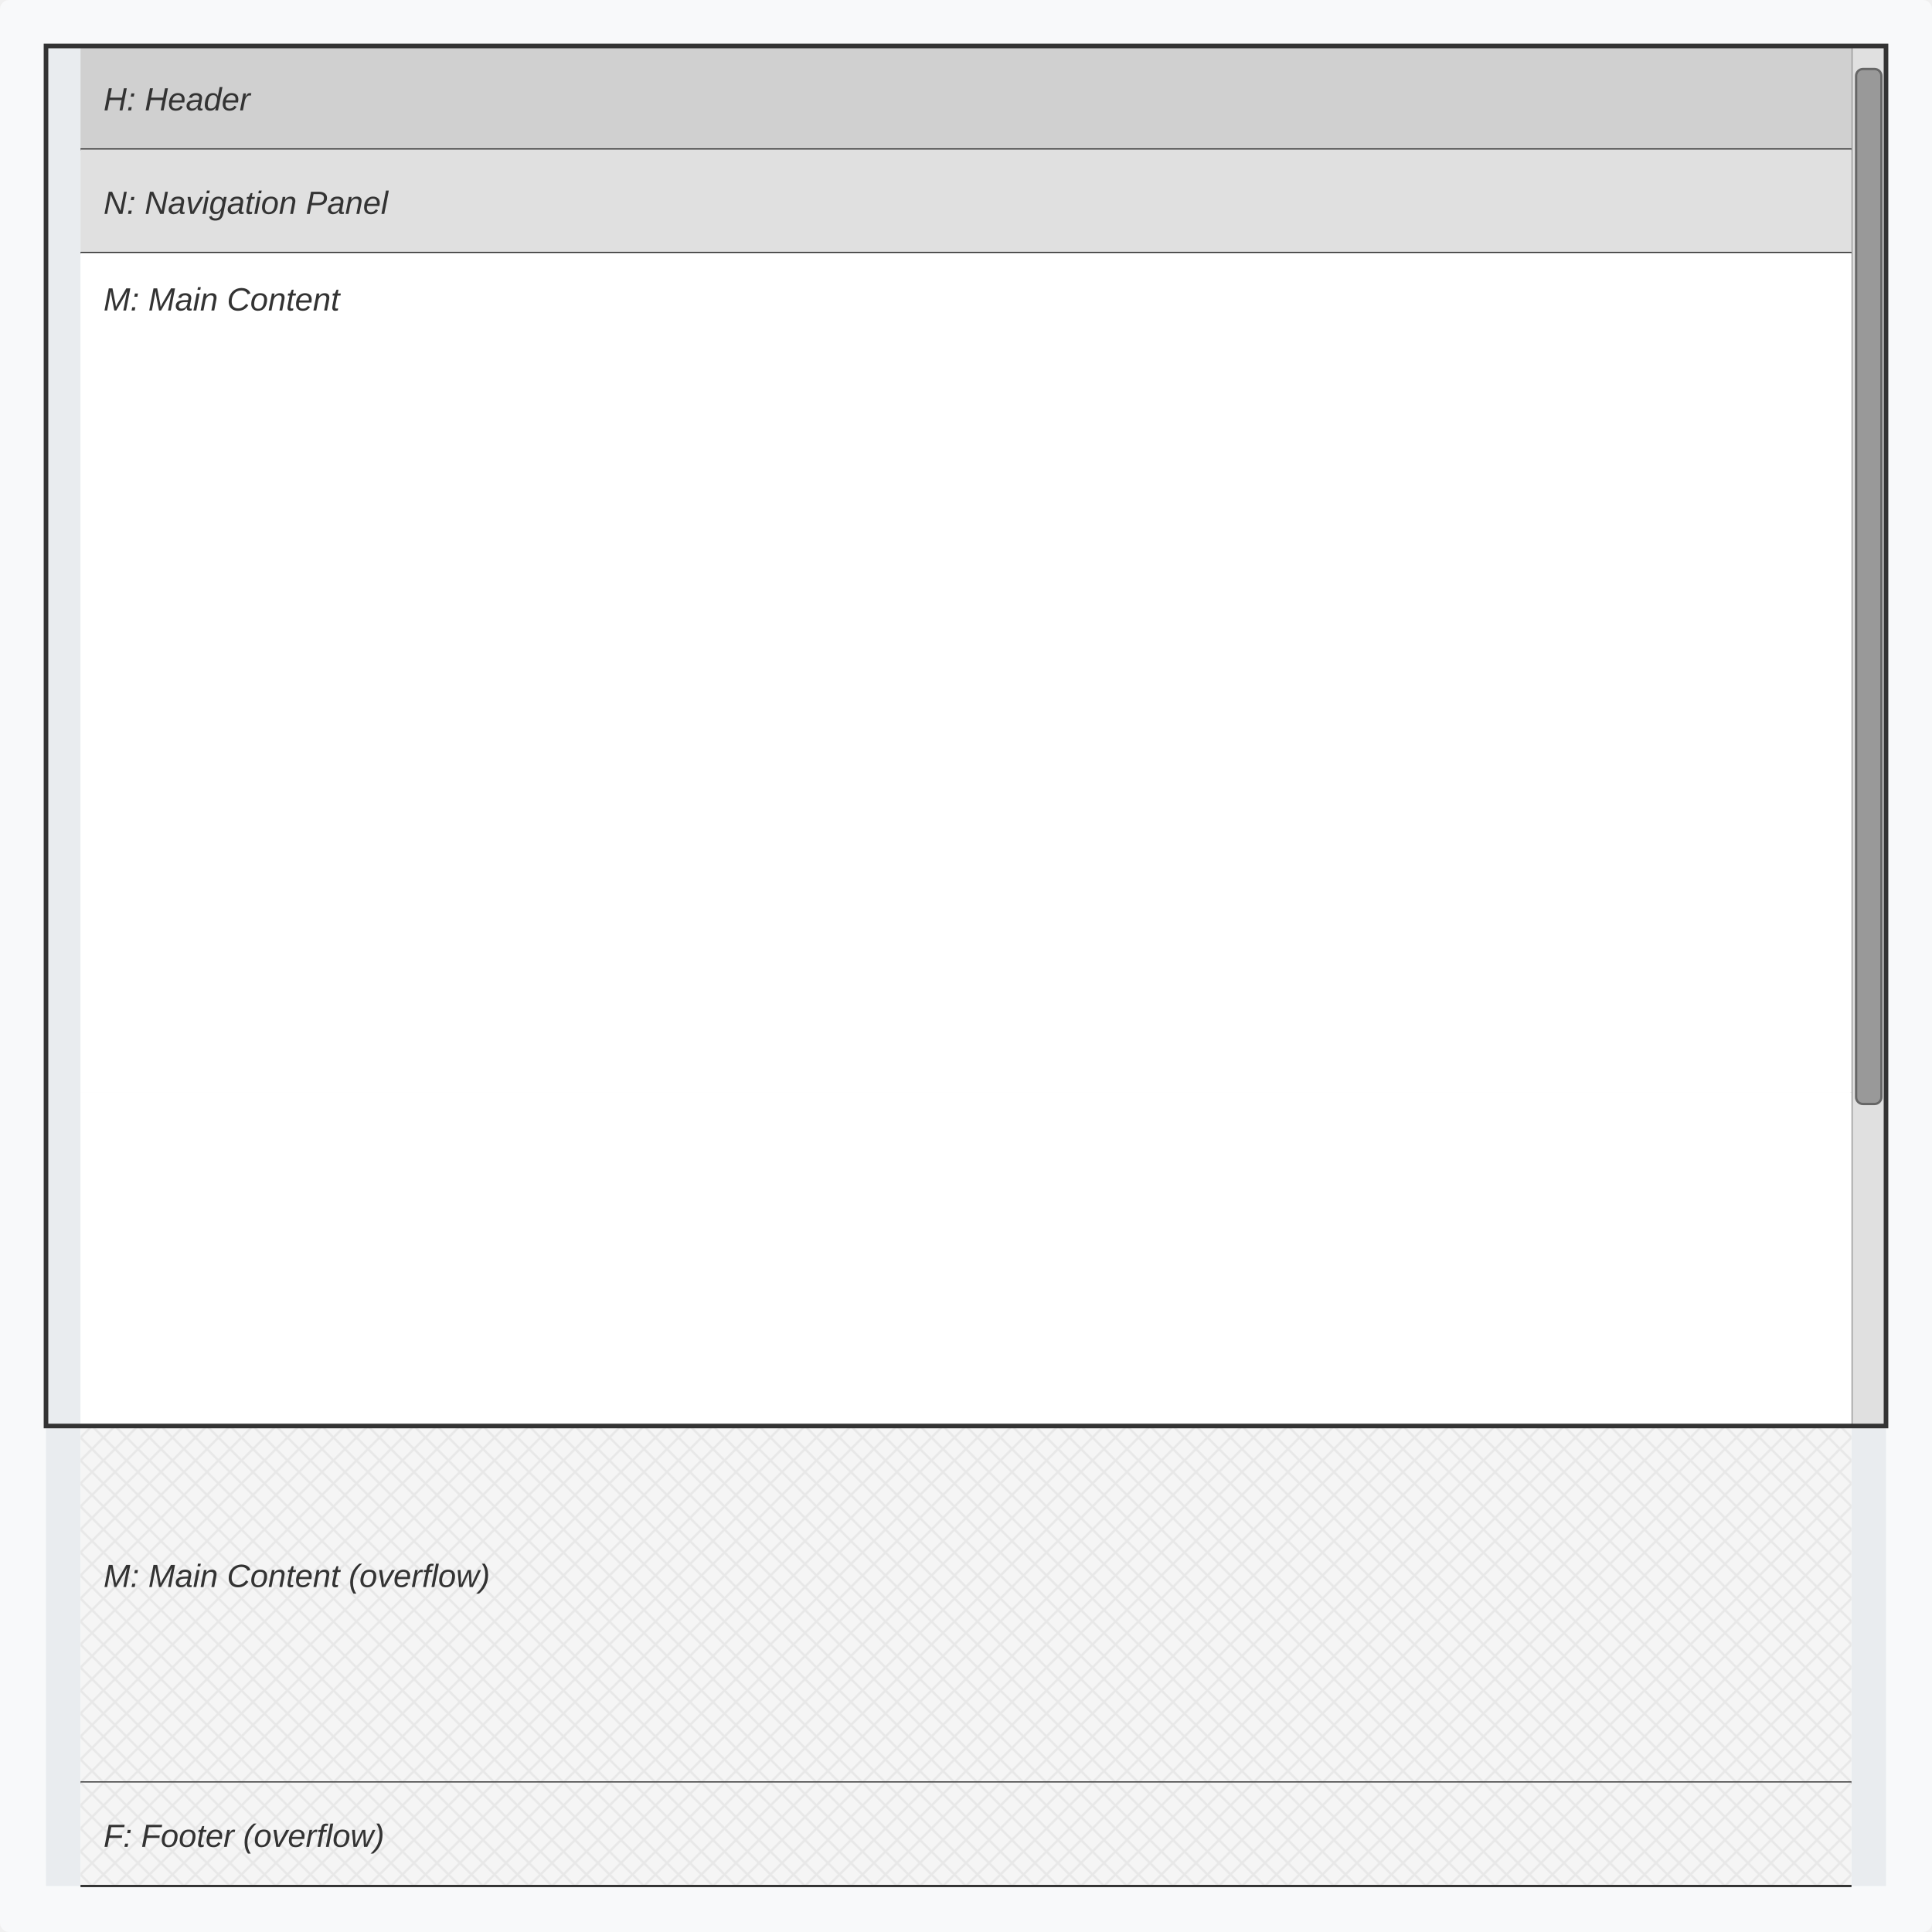
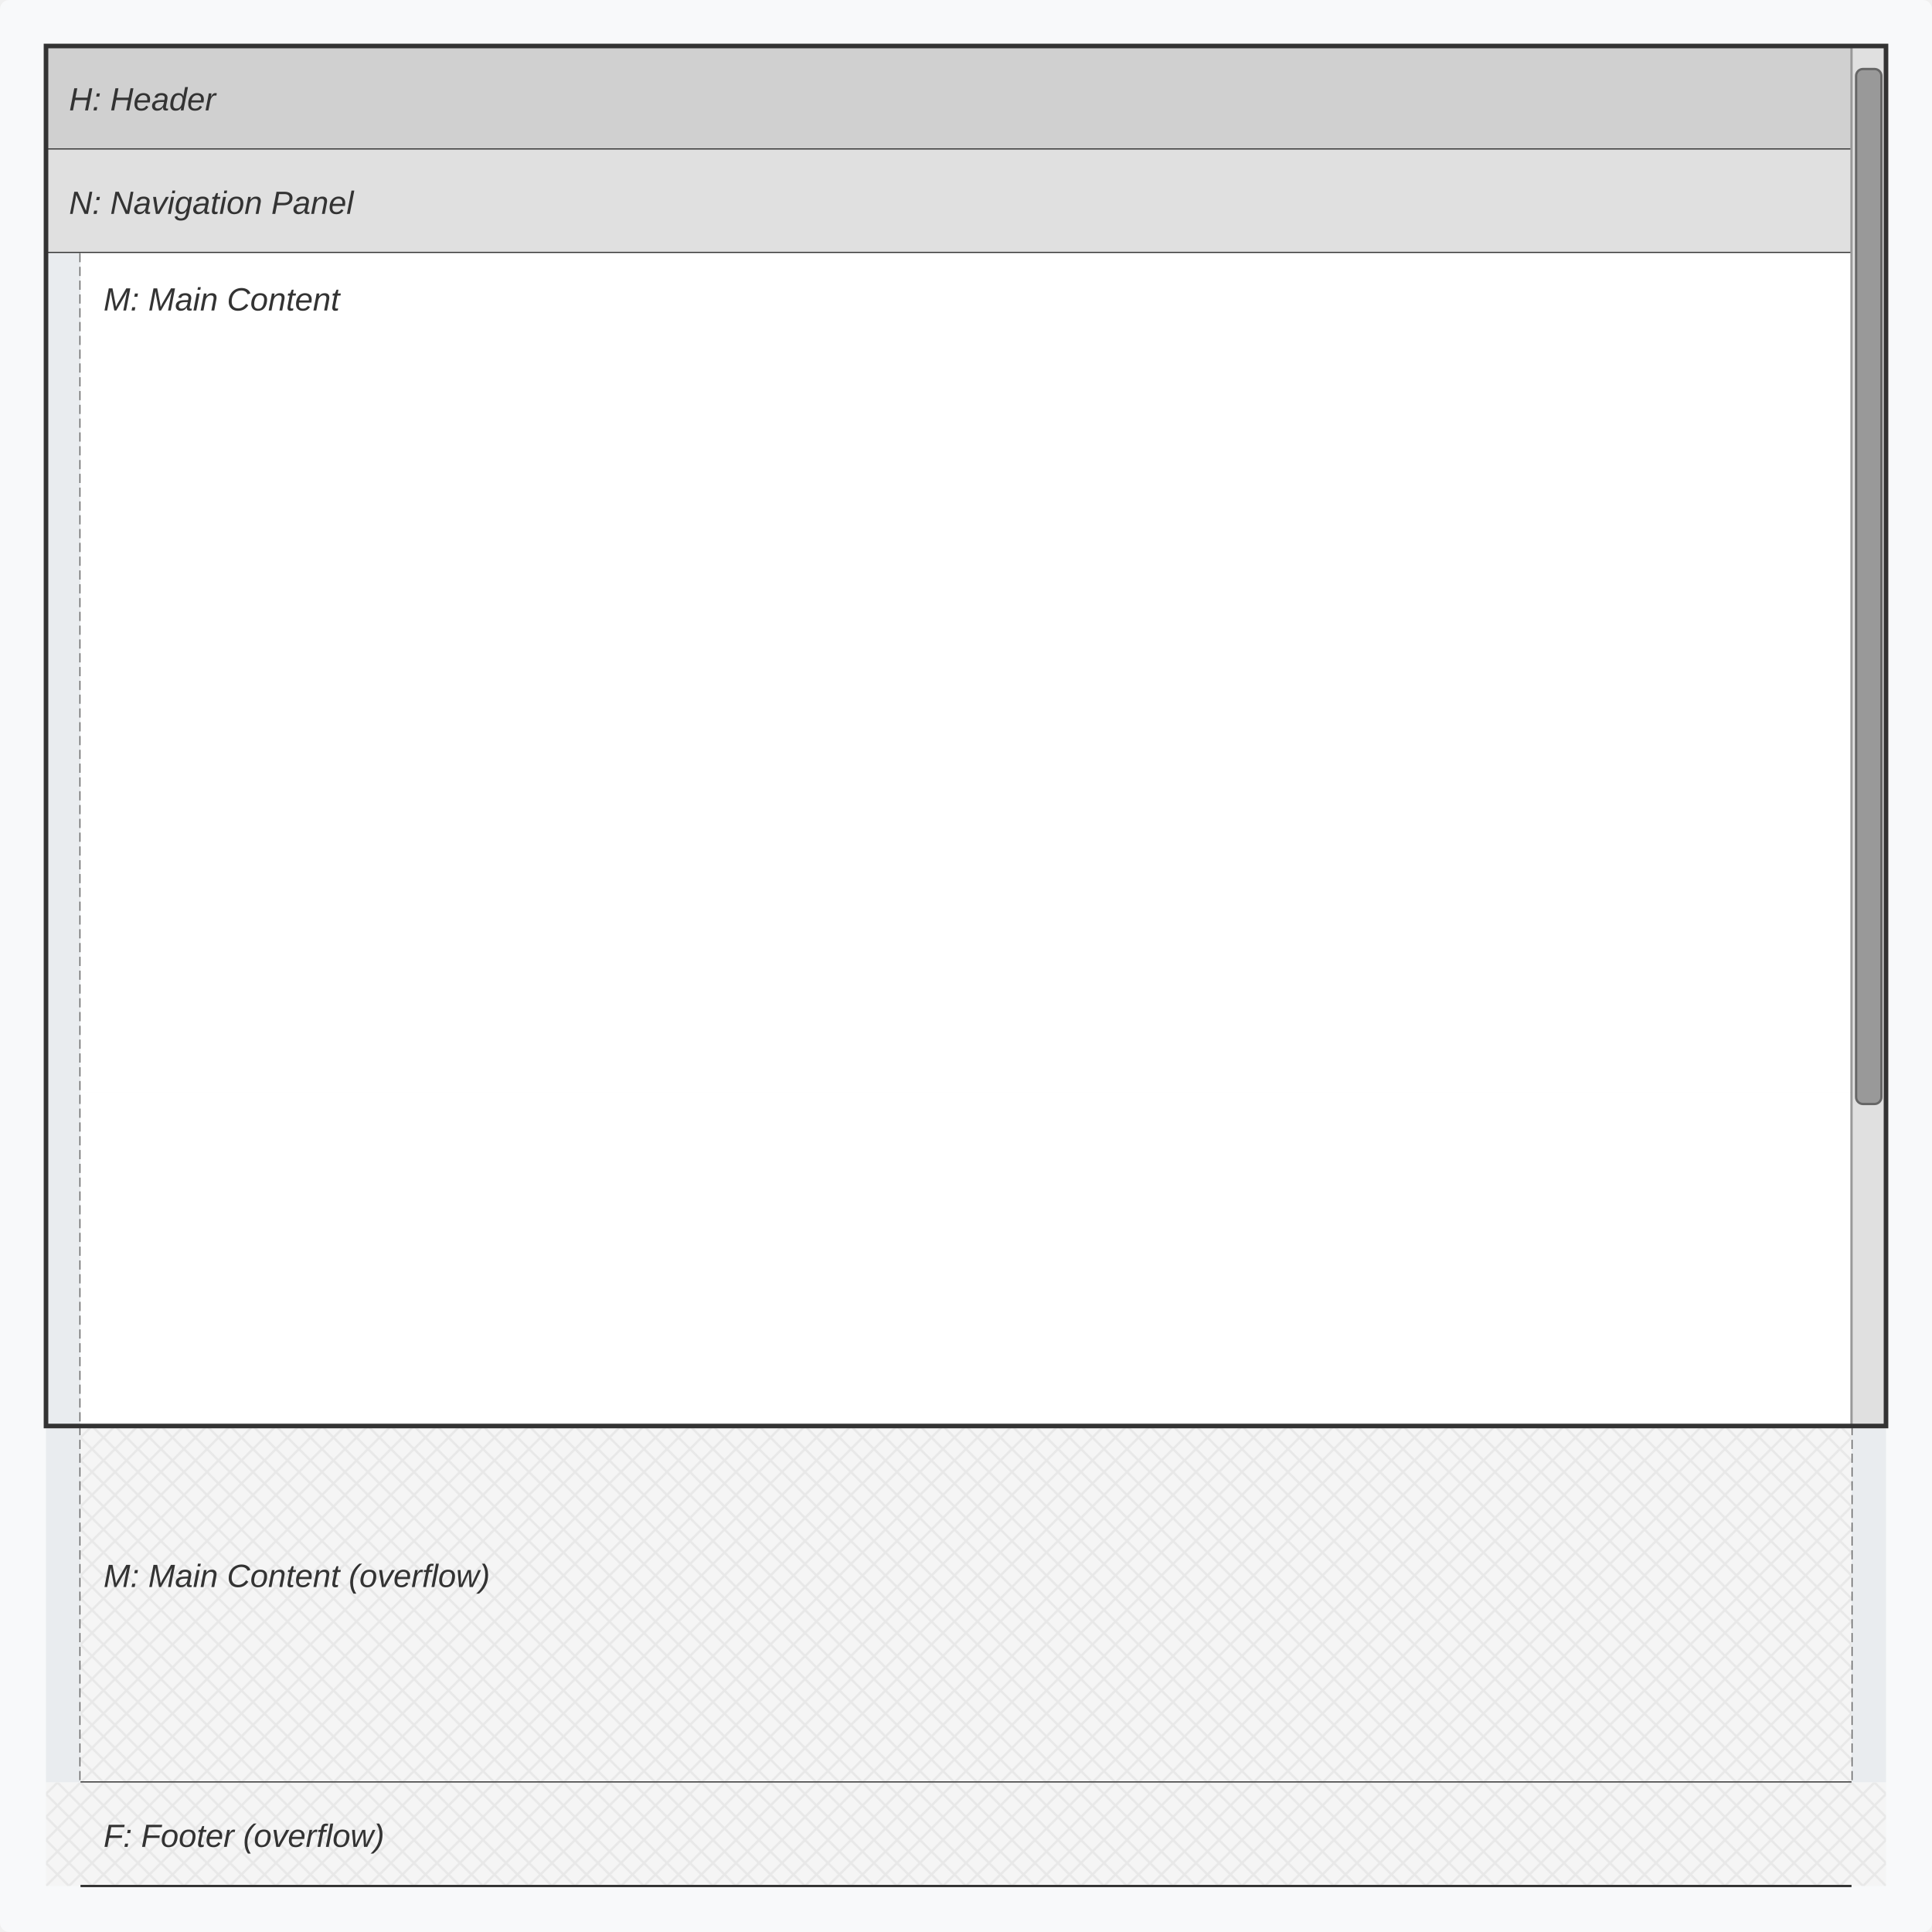
<svg xmlns="http://www.w3.org/2000/svg" viewBox="0 0 840 840" width="840" height="840">
  <defs>
    <pattern id="overflowPattern" patternUnits="userSpaceOnUse" width="10" height="10">
      <rect width="10" height="10" fill="#f5f5f5" />
      <path d="M 0,0 L 10,10 M 10,0 L 0,10" stroke="#e8e8e8" stroke-width="1" fill="none" />
    </pattern>
  </defs>
  <style>
    .container-bg { fill: #f8f9fa; }
    .main-screen-border { stroke: #333; stroke-width: 2; fill: none; }
    .block-border { stroke: #333; stroke-width: 1; fill: none; }
    .dotted-border { stroke: #666; stroke-width: 1; stroke-dasharray: 4,4; fill: none; }
    .gutter-edge { stroke: #666; stroke-width: 1; stroke-dasharray: 4,2; fill: none; }
    .header { fill: #d0d0d0; }
    .nav { fill: #e0e0e0; }
    .content { fill: #ffffff; }
    .footer { fill: #d0d0d0; }
    .gutter { fill: #e9ecef; }
    .overflow-bg { fill: url(#overflowPattern); }
    .scrollbar-track { fill: #e0e0e0; stroke: #999; stroke-width: 1; }
    .scrollbar-thumb { fill: #999; stroke: #666; stroke-width: 1; }
    .text { font-family: Arial, sans-serif; font-size: 14px; fill: #333; text-anchor: start; font-style: italic; }
    .label { font-family: Arial, sans-serif; font-size: 10px; fill: #666; font-style: italic; }
  </style>
  <rect class="container-bg" x="0" y="0" width="840" height="840" rx="4" />
-   <rect x="20" y="20" width="15" height="600" class="gutter" />
-   <rect x="805" y="20" width="15" height="600" class="gutter" />
  <rect x="805" y="20" width="15" height="600" class="scrollbar-track" />
  <rect x="807" y="30" width="11" height="450" rx="3" class="scrollbar-thumb" />
-   <rect x="35" y="20" width="770" height="45" class="header" />
-   <line x1="35" y1="65" x2="805" y2="65" class="block-border" />
-   <text x="45" y="48" class="text">H: Header</text>
-   <rect x="35" y="65" width="770" height="45" class="nav" />
-   <line x1="35" y1="110" x2="805" y2="110" class="block-border" />
-   <text x="45" y="93" class="text">N: Navigation Panel</text>
+   <rect x="20" y="20" width="800" height="45" class="header" />
+   <line x1="20" y1="65" x2="820" y2="65" class="block-border" />
+   <text x="30" y="48" class="text">H: Header</text>
+   <rect x="20" y="65" width="800" height="45" class="nav" />
+   <line x1="20" y1="110" x2="820" y2="110" class="block-border" />
+   <text x="30" y="93" class="text">N: Navigation Panel</text>
+   <rect x="20" y="110" width="15" height="510" class="gutter" />
+   <line class="gutter-edge" x1="35" y1="110" x2="35" y2="620" />
+   <rect x="805" y="110" width="15" height="510" class="gutter" />
+   <line class="gutter-edge" x1="805" y1="110" x2="805" y2="620" />
  <rect x="35" y="110" width="770" height="365" class="content" />
  <text x="45" y="135" class="text">M: Main Content</text>
  <rect x="35" y="475" width="770" height="145" class="content" />
-   <rect x="20" y="620" width="15" height="200" class="gutter" />
-   <rect x="805" y="620" width="15" height="200" class="gutter" />
+   <rect x="805" y="20" width="15" height="600" class="scrollbar-track" />
+   <rect x="807" y="30" width="11" height="450" rx="3" class="scrollbar-thumb" />
+   <rect x="20" y="620" width="15" height="155" class="gutter" />
+   <line class="gutter-edge" x1="35" y1="620" x2="35" y2="775" />
+   <rect x="805" y="620" width="15" height="155" class="gutter" />
+   <line class="gutter-edge" x1="805" y1="620" x2="805" y2="775" />
  <rect x="35" y="620" width="770" height="155" class="overflow-bg" />
  <line x1="35" y1="775" x2="805" y2="775" class="block-border" />
  <text x="45" y="690" class="text">M: Main Content (overflow)</text>
-   <rect x="35" y="775" width="770" height="45" class="overflow-bg" />
+   <rect x="20" y="775" width="800" height="45" class="overflow-bg" />
  <text x="45" y="803" class="text">F: Footer (overflow)</text>
  <line x1="35" y1="820" x2="805" y2="820" class="block-border" />
  <rect x="20" y="20" width="800" height="600" class="main-screen-border" />
</svg>
